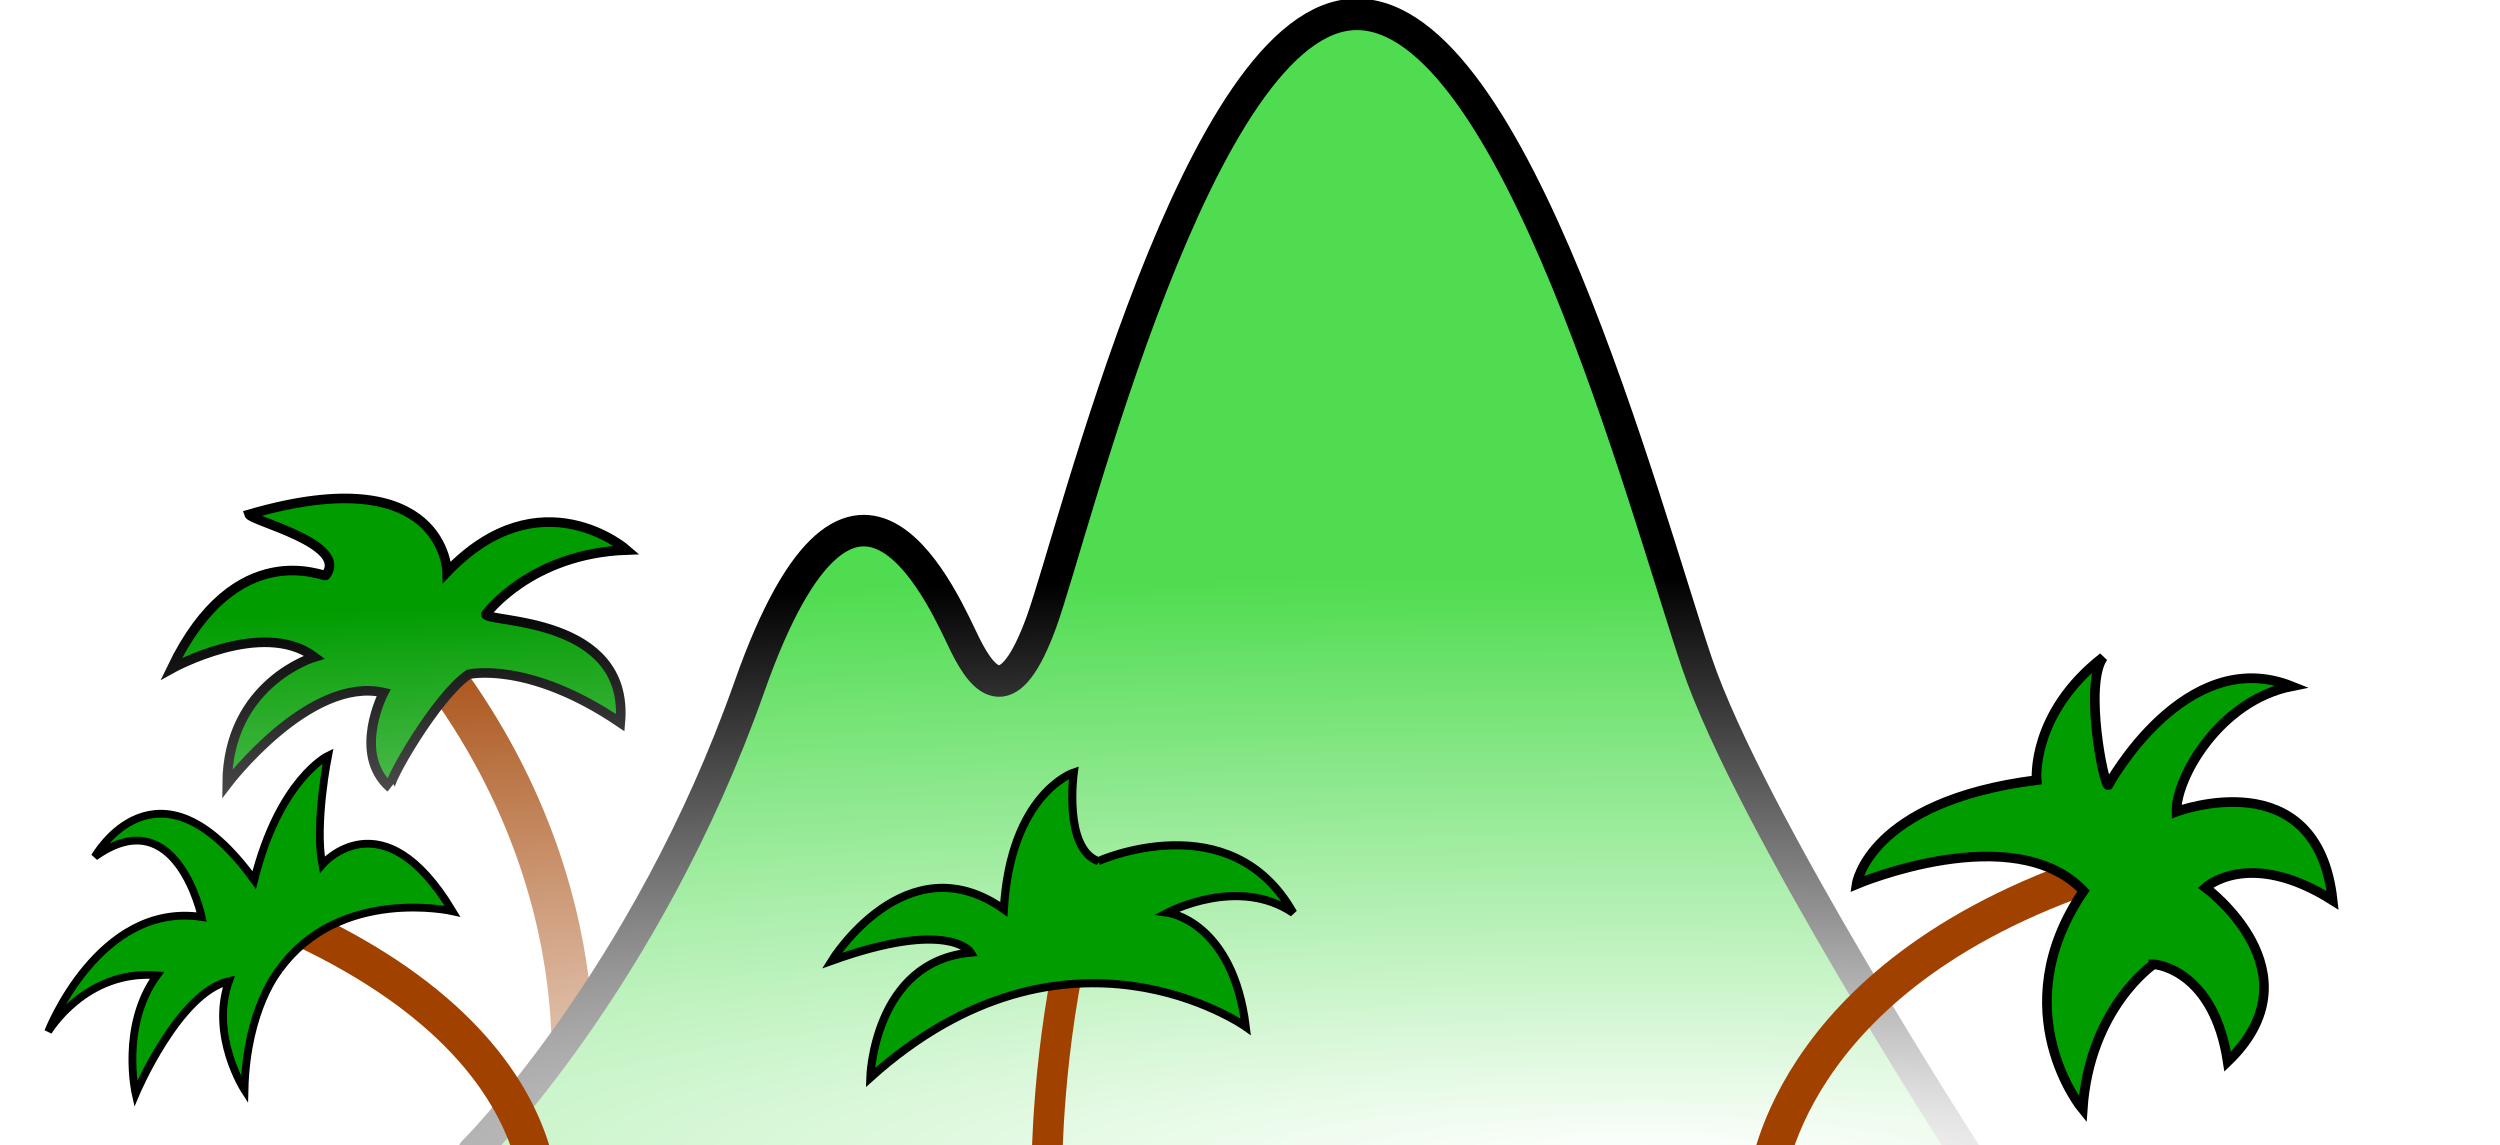
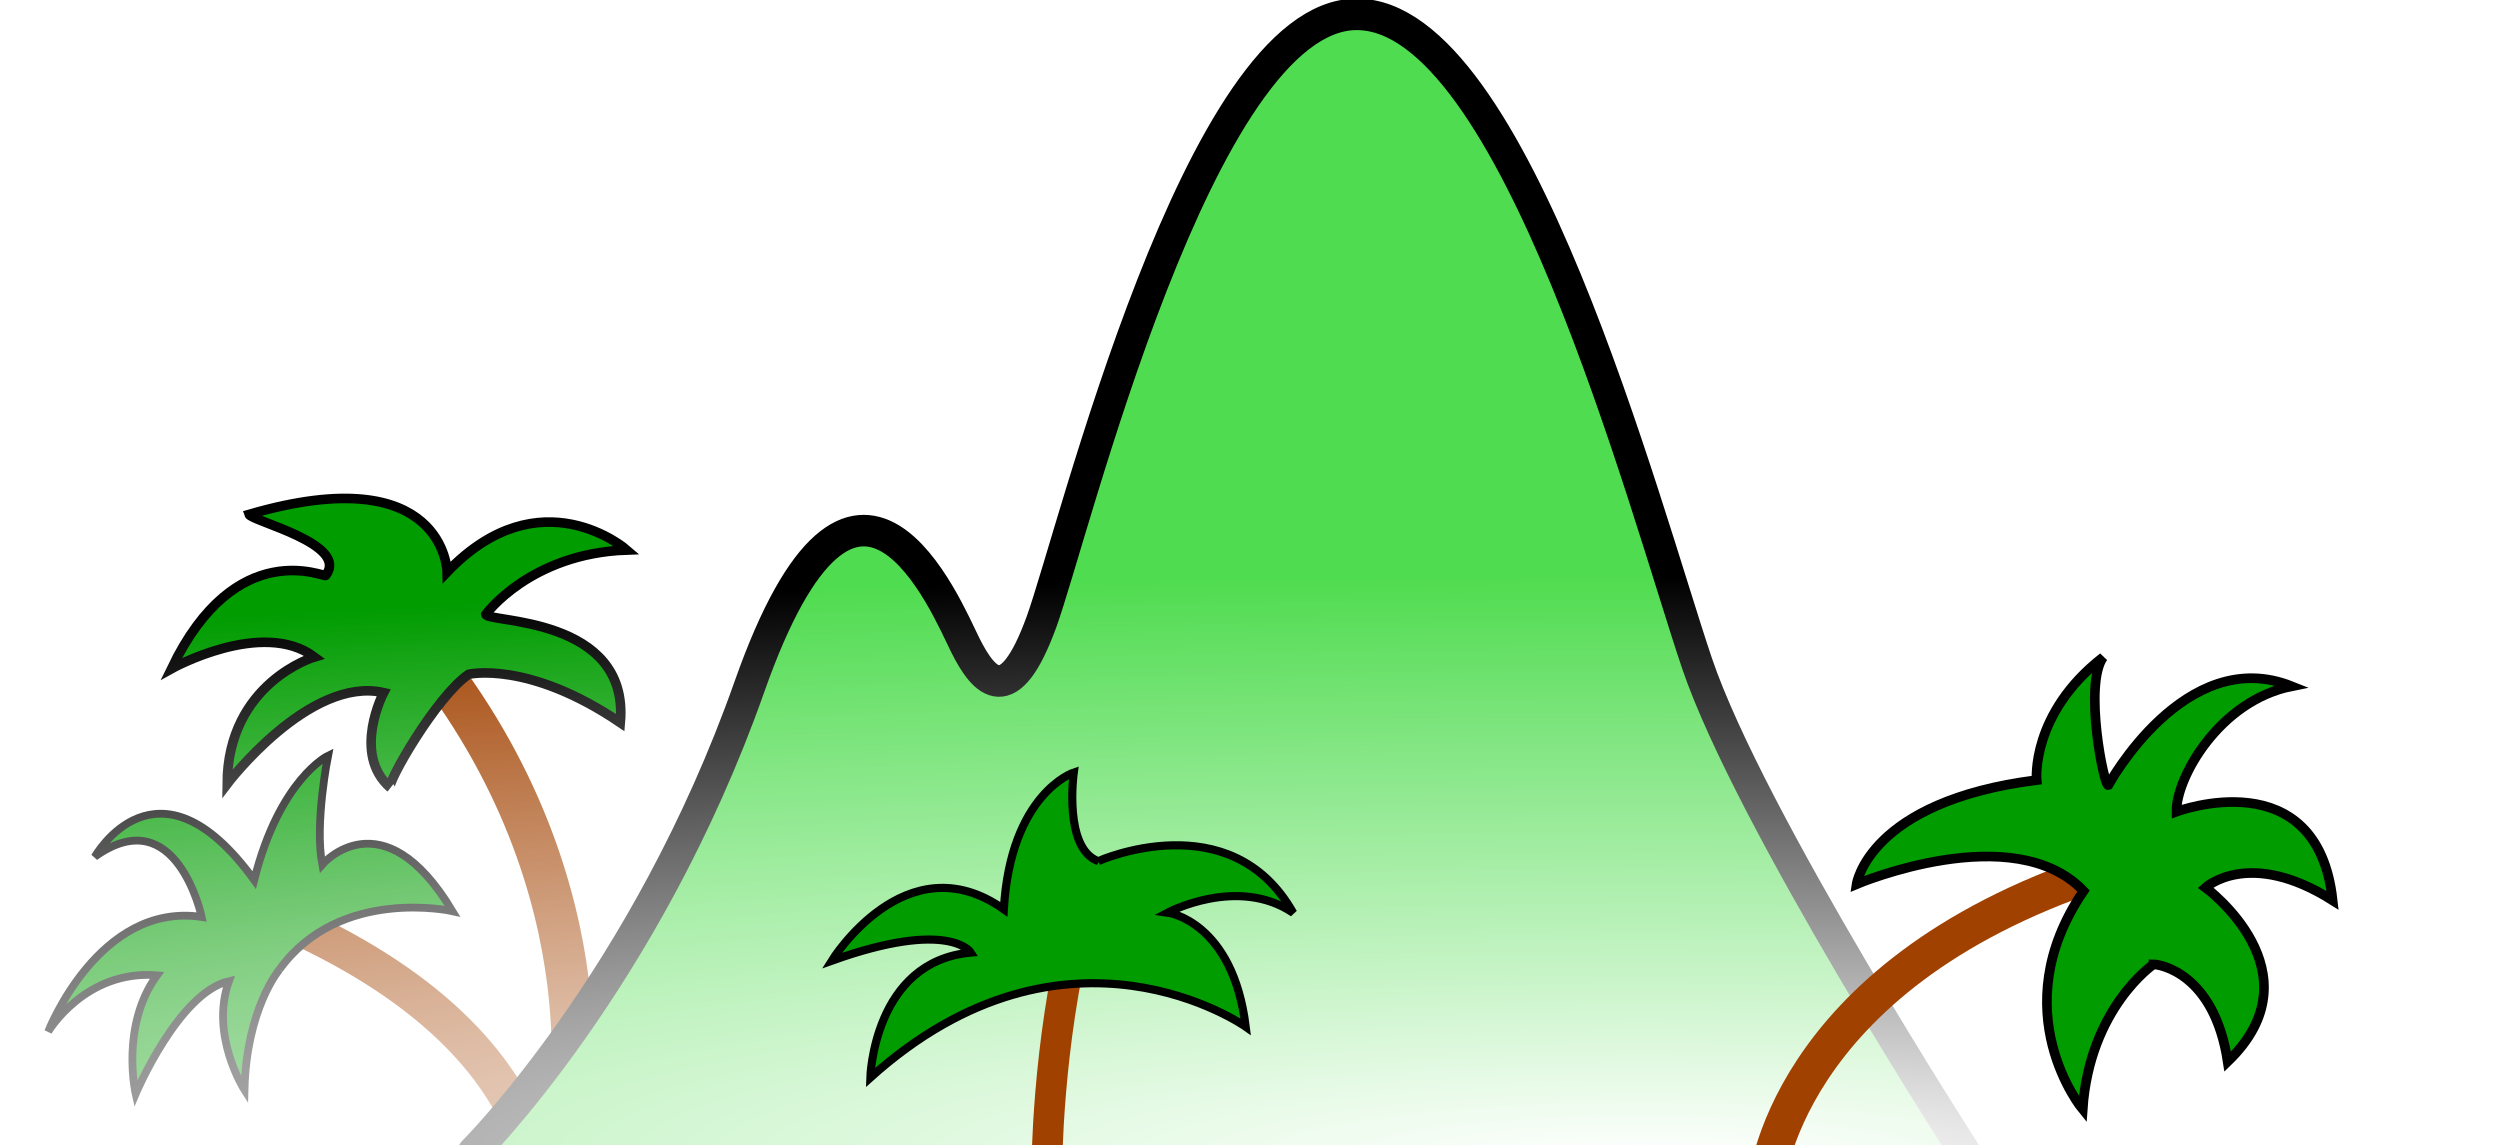
<svg xmlns="http://www.w3.org/2000/svg" xmlns:xlink="http://www.w3.org/1999/xlink" id="svg3722" version="1.1" viewBox="0 0 110 13.33" height="50.379" width="110" style="enable-background:new">
  <defs id="defs3716">
    <linearGradient id="linearGradient1659">
      <stop id="stop1655" offset="0" style="stop-color:#29e8ff;stop-opacity:1" />
      <stop id="stop1657" offset="1" style="stop-color:#f1fdff;stop-opacity:1" />
    </linearGradient>
    <linearGradient id="linearGradient940">
      <stop style="stop-color:#50dc50;stop-opacity:1;" offset="0" id="stop936" />
      <stop style="stop-color:#ffffff;stop-opacity:1" offset="1" id="stop938" />
    </linearGradient>
    <linearGradient id="linearGradient4980">
      <stop style="stop-color:#ffffff;stop-opacity:1;" offset="0" id="stop4976" />
      <stop style="stop-color:#ffffff;stop-opacity:0;" offset="1" id="stop4978" />
    </linearGradient>
    <linearGradient id="linearGradient4829">
      <stop style="stop-color:#ffffff;stop-opacity:1" offset="0" id="stop4821" />
      <stop style="stop-color:#ffffff;stop-opacity:0" offset="1" id="stop4827" />
    </linearGradient>
    <linearGradient id="linearGradient4695">
      <stop id="stop4689" offset="0" style="stop-color:#ffffff;stop-opacity:1" />
      <stop style="stop-color:#ffffff;stop-opacity:0.959" offset="0.25" id="stop4691" />
      <stop id="stop4697" offset="0.405" style="stop-color:#ffffff;stop-opacity:0.19" />
      <stop id="stop4693" offset="1" style="stop-color:#ffffff;stop-opacity:0" />
    </linearGradient>
    <linearGradient id="linearGradient4683">
      <stop style="stop-color:#ffffff;stop-opacity:1" offset="0" id="stop4679" />
      <stop id="stop4685" offset="0.15" style="stop-color:#ffffff;stop-opacity:0.959" />
      <stop style="stop-color:#ffffff;stop-opacity:0" offset="1" id="stop4681" />
    </linearGradient>
    <linearGradient id="linearGradient1589">
      <stop id="stop1585" offset="0" style="stop-color:#ffffff;stop-opacity:1" />
      <stop id="stop1587" offset="1" style="stop-color:#ffffff;stop-opacity:0" />
    </linearGradient>
    <linearGradient id="linearGradient911-7">
      <stop style="stop-color:#00ddff;stop-opacity:1" offset="0" id="stop907" />
      <stop style="stop-color:#00ddff;stop-opacity:0" offset="1" id="stop909" />
    </linearGradient>
    <linearGradient id="linearGradient966">
      <stop id="stop962" offset="0" style="stop-color:#009cff;stop-opacity:1" />
      <stop id="stop964" offset="1" style="stop-color:#009cff;stop-opacity:0" />
    </linearGradient>
    <linearGradient xlink:href="#linearGradient966" id="linearGradient960" x1="105.332" y1="167.657" x2="105.051" y2="115.799" gradientUnits="userSpaceOnUse" />
    <linearGradient xlink:href="#linearGradient966" id="linearGradient986" gradientUnits="userSpaceOnUse" x1="104.963" y1="31.079" x2="105.477" y2="78.038" gradientTransform="matrix(1.366772,0,0,-1,-39.72688,196.1525)" />
    <linearGradient xlink:href="#linearGradient966" id="linearGradient1799" gradientUnits="userSpaceOnUse" gradientTransform="matrix(1.640726,0,0,-1.393421,-68.16271,217.8736)" x1="108.265" y1="31" x2="108.265" y2="77.233" />
    <linearGradient xlink:href="#linearGradient911-7" id="linearGradient913" gradientUnits="userSpaceOnUse" gradientTransform="matrix(1.503783,0,0,-1.283856,-53.55037,195.9426)" x1="106.339" y1="31.412" x2="106.339" y2="78.101" />
    <linearGradient xlink:href="#linearGradient1589" id="linearGradient1577" gradientUnits="userSpaceOnUse" x1="107.258" y1="91.838" x2="107.258" y2="107.553" gradientTransform="translate(0,-185.0388)" />
    <linearGradient xlink:href="#linearGradient1589" id="linearGradient1573" x1="106.883" y1="106.805" x2="107.07" y2="91.65" gradientUnits="userSpaceOnUse" gradientTransform="translate(6.024639,-189.1393)" />
    <linearGradient xlink:href="#linearGradient1589" id="linearGradient1695" gradientUnits="userSpaceOnUse" gradientTransform="matrix(1.048428,0,0,4.701912,-48.70342,-563.6266)" x1="106.883" y1="105.53" x2="106.883" y2="103.842" />
    <linearGradient xlink:href="#linearGradient4683" id="linearGradient1726" gradientUnits="userSpaceOnUse" gradientTransform="matrix(1.048429,0,0,4.604902,-48.70342,-425.1219)" x1="106.883" y1="106.389" x2="106.883" y2="94.898" />
    <linearGradient xlink:href="#linearGradient4695" id="linearGradient4687" gradientUnits="userSpaceOnUse" gradientTransform="matrix(1.048429,0,0,4.604902,-48.70342,-425.1219)" x1="106.883" y1="106.389" x2="106.883" y2="94.898" />
    <linearGradient xlink:href="#linearGradient4829" id="linearGradient4833" x1="62.177" y1="52.882" x2="62.177" y2="37.007" gradientUnits="userSpaceOnUse" />
    <radialGradient xlink:href="#linearGradient4829" id="radialGradient4972" cx="59.531" cy="52.282" fx="59.531" fy="52.282" r="59.531" gradientTransform="matrix(1.413333,6.4270074e-8,-3.5065601e-8,0.7711113,-22.62187,12.16888)" gradientUnits="userSpaceOnUse" />
    <radialGradient xlink:href="#linearGradient4980" id="radialGradient4984" cx="59.531" cy="84.027" fx="59.531" fy="84.027" r="51.594" gradientTransform="matrix(1.985897,1.6038333e-7,-4.2761978e-8,0.529487,-57.23649,22.21434)" gradientUnits="userSpaceOnUse" />
    <linearGradient xlink:href="#linearGradient940" id="linearGradient942" x1="81.641" y1="78.642" x2="81.641" y2="87.642" gradientUnits="userSpaceOnUse" gradientTransform="matrix(3.482973,0,0,3.482973,-150.1452,207.5834)" />
    <linearGradient xlink:href="#linearGradient940" id="linearGradient1619" gradientUnits="userSpaceOnUse" gradientTransform="matrix(3.482973,0,0,3.482973,-150.1452,207.5834)" x1="81.641" y1="78.642" x2="81.641" y2="87.642" />
    <linearGradient xlink:href="#linearGradient1659" id="linearGradient1653" x1="370.007" y1="56.645" x2="370.007" y2="-33.157" gradientUnits="userSpaceOnUse" gradientTransform="matrix(1.003771,0,0,0.5789509,0.7063884,41.26768)" />
    <radialGradient xlink:href="#linearGradient4980" id="radialGradient1547" cx="-526.487" cy="107.129" fx="-526.487" fy="107.129" r="10.848" gradientTransform="matrix(1.689914,0,0,14.23932,362.5511,-1401.786)" gradientUnits="userSpaceOnUse" />
    <radialGradient xlink:href="#linearGradient4980" id="radialGradient1557" gradientUnits="userSpaceOnUse" gradientTransform="matrix(2.362169,0,0,16.19483,716.6624,-1611.277)" cx="-526.487" cy="107.129" fx="-526.487" fy="107.129" r="10.848" />
  </defs>
  <g id="layer2" transform="translate(-4.736577,-40.64854)" />
  <g id="layer1" transform="translate(-4.736577,-470.6485)" style="display:inline">
    <g transform="matrix(-1.844169,0,0,1.844169,197.7925,343.5004)" style="display:inline;opacity:1;enable-background:new" id="g947">
      <path id="path4661" d="m 91.111,85.376 c 0,0 -1.104,-6.253 4.49,-12.133" style="display:inline;fill:none;stroke:#a14100;stroke-width:1;stroke-linecap:butt;stroke-linejoin:miter;stroke-miterlimit:4;stroke-dasharray:none;stroke-opacity:1;enable-background:new" />
      <path id="path960" d="m 93.093,73.559 c 0,0 -1.055,-1.454 -3.364,-1.535 0,0 2.055,-1.805 4.287,0.524 0,0 0.05,-2.737 4.725,-1.374 -0.052,0.159 -2.404,0.704 -1.828,1.455 0.016,0.062 2.14,-0.987 3.681,2.227 0,0 -2.169,-1.208 -3.411,-0.28 0,0 2.068,0.612 2.082,3.029 0,0 -1.96,-2.583 -3.734,-2.179 0,0 0.767,1.464 -0.158,2.268 0.107,-0.074 -1.096,-2.182 -1.872,-2.705 0,0 -1.421,-0.336 -3.617,1.155 -0.227,-2.554 3.195,-2.383 3.209,-2.585 z" style="opacity:1;vector-effect:none;fill:#009c00;fill-opacity:1;stroke:#000000;stroke-width:0.229px;stroke-linecap:butt;stroke-linejoin:miter;stroke-miterlimit:4;stroke-dasharray:none;stroke-dashoffset:0;stroke-opacity:1" />
    </g>
+     <g style="enable-background:new;display:inline;opacity:1" id="g926" transform="matrix(1.624058,0,0,1.624058,-76.27498,366.8349)">
+       <path id="path4653" d="m 64.486,86.03 c 0,0 1.323,-5.689 -8.599,-9.26" style="display:inline;fill:none;stroke:#a14100;stroke-width:1;stroke-linecap:butt;stroke-linejoin:miter;stroke-miterlimit:4;stroke-dasharray:none;stroke-opacity:1;enable-background:new" />
+       <path id="path4675" d="m 57.454,78.781 c 0,0 -0.895,1.053 -0.948,3.265 0,0 -0.948,-1.474 -0.421,-2.949 -1.369,0.316 -2.528,3.054 -2.528,3.054 0,0 -0.421,-1.843 0.579,-3.212 -1.948,-0.158 -2.949,1.527 -2.949,1.527 0,0 1.369,-3.528 4.16,-3.107 0,0 -0.685,-3.212 -2.896,-1.632 0,0 1.685,-3.002 4.318,0.632 0.685,-2.738 2.001,-3.37 2.001,-3.37 0,0 -0.369,1.843 -0.158,2.949 0,0 1.632,-1.896 3.528,1.264 0,0 -3.054,-0.685 -4.687,1.58" style="display:inline;opacity:1;fill:#009c00;fill-opacity:1;stroke:#000000;stroke-width:0.211px;stroke-linecap:butt;stroke-linejoin:miter;stroke-opacity:1" />
+     </g>
  </g>
  <g id="layer3" style="display:inline;opacity:1" transform="translate(-51.3774,-494.4985)">
    <path id="path4705" d="m 72.206,526.661 c 0,0 7.604,-7.588 12.149,-20.479 4.689,-13.299 8.671,-3.463 9.506,-1.801 0.835,1.662 1.927,2.84 3.34,-1.039 1.413,-3.879 6.937,-26.737 13.874,-26.737 6.937,0 12.653,21.681 14.966,28.538 2.312,6.857 11.872,21.658 11.872,21.658" style="display:inline;opacity:1;vector-effect:none;fill:#50dc50;fill-opacity:1;stroke:#000000;stroke-width:1.387;stroke-linecap:round;stroke-linejoin:miter;stroke-miterlimit:4;stroke-dasharray:none;stroke-dashoffset:0;stroke-opacity:1;enable-background:new" />
    <rect style="display:inline;fill:url(#radialGradient1557);fill-opacity:1;stroke-width:0.786;stroke-linecap:round;stroke-miterlimit:4;stroke-dasharray:none;stroke-dashoffset:0;enable-background:new" id="rect5537" width="32.3" height="308.934" x="-527.615" y="-34.789" transform="rotate(-90)" />
-     <g style="display:inline;opacity:1;enable-background:new" id="g926" transform="matrix(1.624058,0,0,1.624058,-29.63415,390.6849)">
-       <path id="path4653" d="m 64.486,86.03 c 0,0 1.323,-5.689 -8.599,-9.26" style="display:inline;fill:none;stroke:#a14100;stroke-width:1;stroke-linecap:butt;stroke-linejoin:miter;stroke-miterlimit:4;stroke-dasharray:none;stroke-opacity:1;enable-background:new" />
-       <path id="path4675" d="m 57.454,78.781 c 0,0 -0.895,1.053 -0.948,3.265 0,0 -0.948,-1.474 -0.421,-2.949 -1.369,0.316 -2.528,3.054 -2.528,3.054 0,0 -0.421,-1.843 0.579,-3.212 -1.948,-0.158 -2.949,1.527 -2.949,1.527 0,0 1.369,-3.528 4.16,-3.107 0,0 -0.685,-3.212 -2.896,-1.632 0,0 1.685,-3.002 4.318,0.632 0.685,-2.738 2.001,-3.37 2.001,-3.37 0,0 -0.369,1.843 -0.158,2.949 0,0 1.632,-1.896 3.528,1.264 0,0 -3.054,-0.685 -4.687,1.58" style="display:inline;opacity:1;fill:#009c00;fill-opacity:1;stroke:#000000;stroke-width:0.211px;stroke-linecap:butt;stroke-linejoin:miter;stroke-opacity:1" />
-     </g>
  </g>
  <g id="layer5" style="display:inline;opacity:1" transform="translate(-51.3774,-494.4985)">
    <g id="g1663" transform="matrix(0.4608386,0,0,0.4608386,48.23319,291.9756)">
      <path id="path4663" d="m 175.425,512.579 c 0,0 1.382,-19.956 31.793,-30.093" style="display:inline;fill:none;stroke:#a14100;stroke-width:3.483;stroke-linecap:butt;stroke-linejoin:miter;stroke-miterlimit:4;stroke-dasharray:none;stroke-opacity:1;enable-background:new" />
      <path id="path954" d="m 212.434,491.343 c 0,0 -6.109,4.154 -6.761,13.847 0,0 -7.738,-9.367 0.082,-20.852 -6.679,-7.005 -21.667,-0.652 -21.667,-0.652 0,0 1.14,-7.901 17.187,-9.937 0,0 -0.57,-6.353 6.353,-11.729 -1.873,2.606 0.082,12.381 0.489,12.218 0,0 7.331,-13.521 17.512,-9.449 -6.924,1.385 -11.063,8.781 -10.996,11.974 0,0 13.426,-5.039 14.906,8.471 -7.982,-5.05 -12.137,-1.222 -12.137,-1.222 0,0 10.996,8.064 2.118,16.616 -1.303,-8.553 -6.598,-9.286 -7.086,-9.286 z" style="opacity:1;vector-effect:none;fill:#009c00;fill-opacity:1;stroke:#000000;stroke-width:0.922px;stroke-linecap:butt;stroke-linejoin:miter;stroke-miterlimit:4;stroke-dasharray:none;stroke-dashoffset:0;stroke-opacity:1" />
    </g>
    <g id="g1561" transform="matrix(1.351204,0,0,1.351204,12.18372,417.4228)">
      <path transform="translate(2.7083334e-7,1.1458333e-6)" style="display:inline;fill:none;stroke:#a14100;stroke-width:1;stroke-linecap:butt;stroke-linejoin:miter;stroke-miterlimit:4;stroke-dasharray:none;stroke-opacity:1" d="m 63.095,81.394 c 0,0 0,-3.967 1,-7.967" id="path1557" />
      <path style="display:inline;opacity:1;vector-effect:none;fill:#009c00;fill-opacity:1;stroke:#000000;stroke-width:0.265px;stroke-linecap:butt;stroke-linejoin:miter;stroke-miterlimit:4;stroke-dasharray:none;stroke-dashoffset:0;stroke-opacity:1" d="M 64.77,71.375 C 63.629,70.96 63.972,68.488 63.972,68.488 c 0,0 -2.053,0.677 -2.278,4.454 -3.183,-2.251 -5.603,1.675 -5.603,1.675 3.845,-1.377 4.531,-0.265 4.531,-0.265 -3.168,0.284 -3.275,4.073 -3.275,4.073 6.411,-5.763 12.225,-1.658 12.225,-1.658 -0.425,-3.437 -2.54,-3.717 -2.54,-3.717 0,0 2.286,-1.214 4.086,0.01 -2.038,-3.621 -6.349,-1.686 -6.349,-1.686 z" id="path1559" />
    </g>
  </g>
  <g id="layer6" style="display:none" transform="translate(-51.3774,-494.4985)">
    <a href="/" id="a90" transform="matrix(3.482973,0,0,3.482973,18.87696,194.3994)">
      <text xml:space="preserve" style="font-style:normal;font-weight:normal;font-size:11.283px;line-height:1.25;font-family:sans-serif;letter-spacing:0px;word-spacing:0px;display:inline;opacity:1;fill:#000000;fill-opacity:1;stroke:none;stroke-width:0.7;stroke-miterlimit:4;stroke-dasharray:none" x="67.427" y="91.861" id="text3815">
        <tspan id="tspan3813" x="67.427" y="91.861" style="font-style:normal;font-variant:normal;font-weight:bold;font-stretch:normal;font-size:11.283px;font-family:'DejaVu Sans Mono';-inkscape-font-specification:'DejaVu Sans Mono Bold';fill:#000000;fill-opacity:1;stroke-width:0.7;stroke-miterlimit:4;stroke-dasharray:none">Code<tspan style="word-spacing:-2.675px" id="tspan892"> </tspan>Island</tspan>
      </text>
    </a>
  </g>
</svg>
